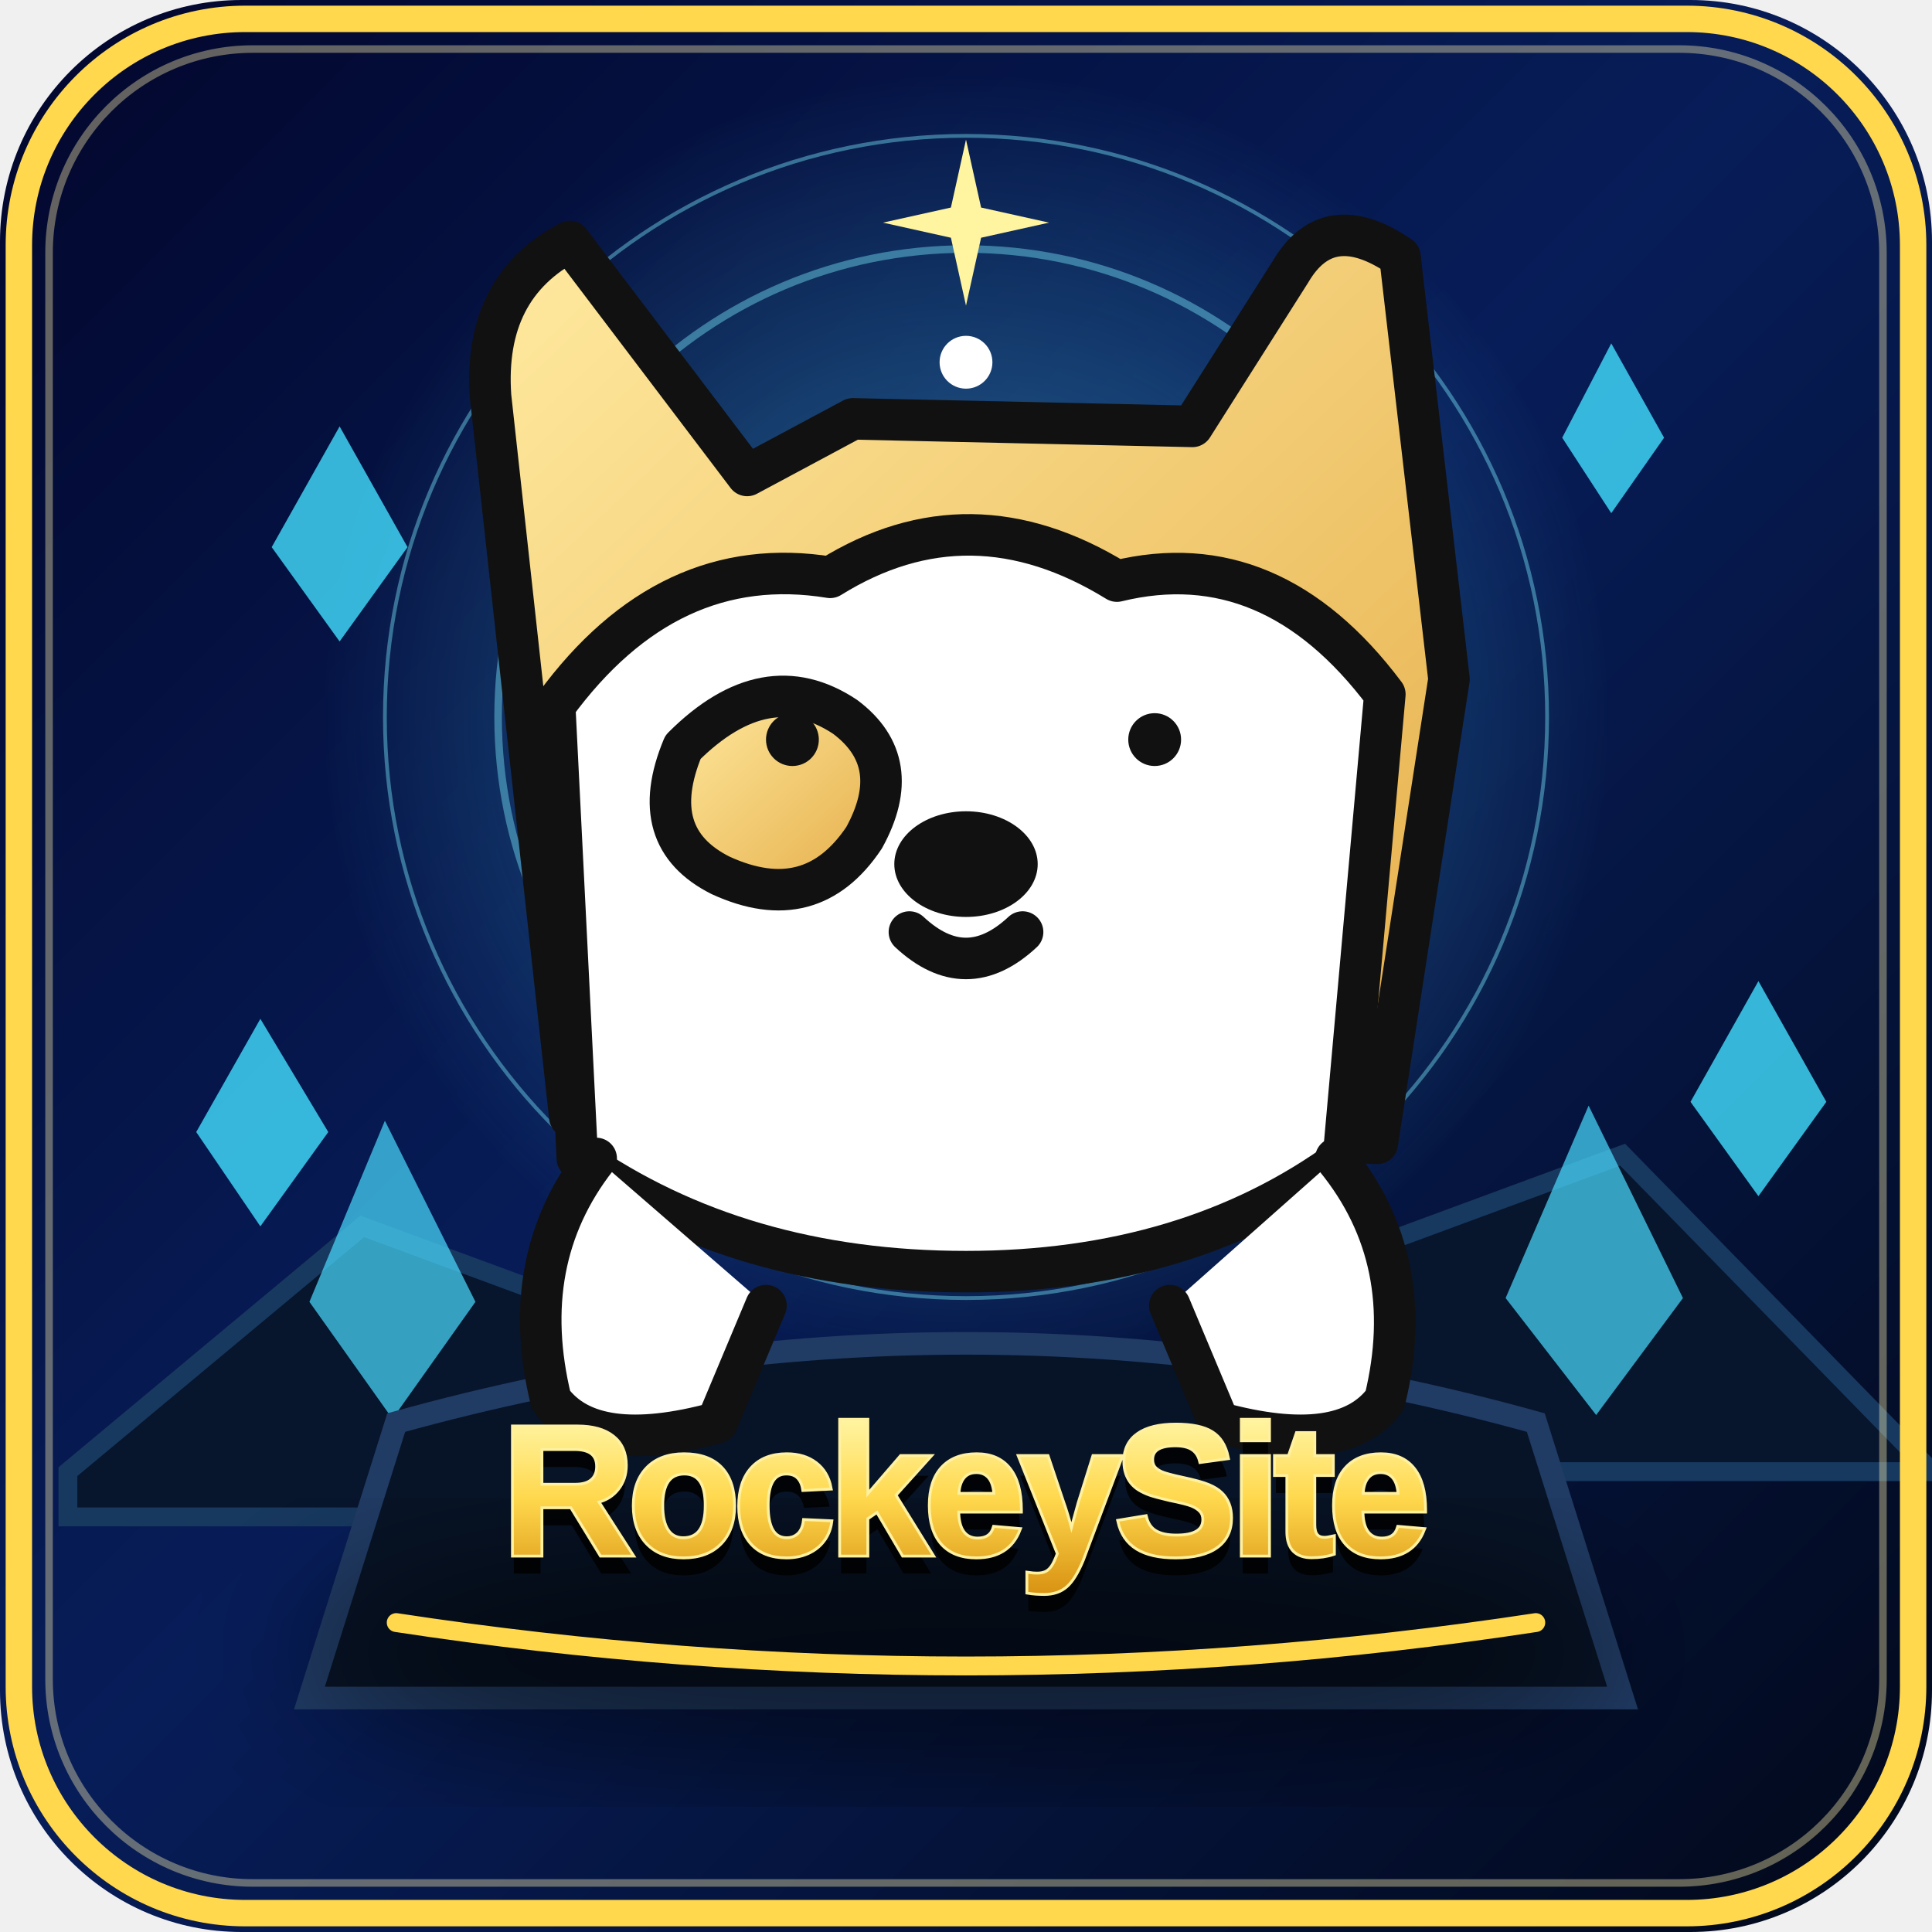
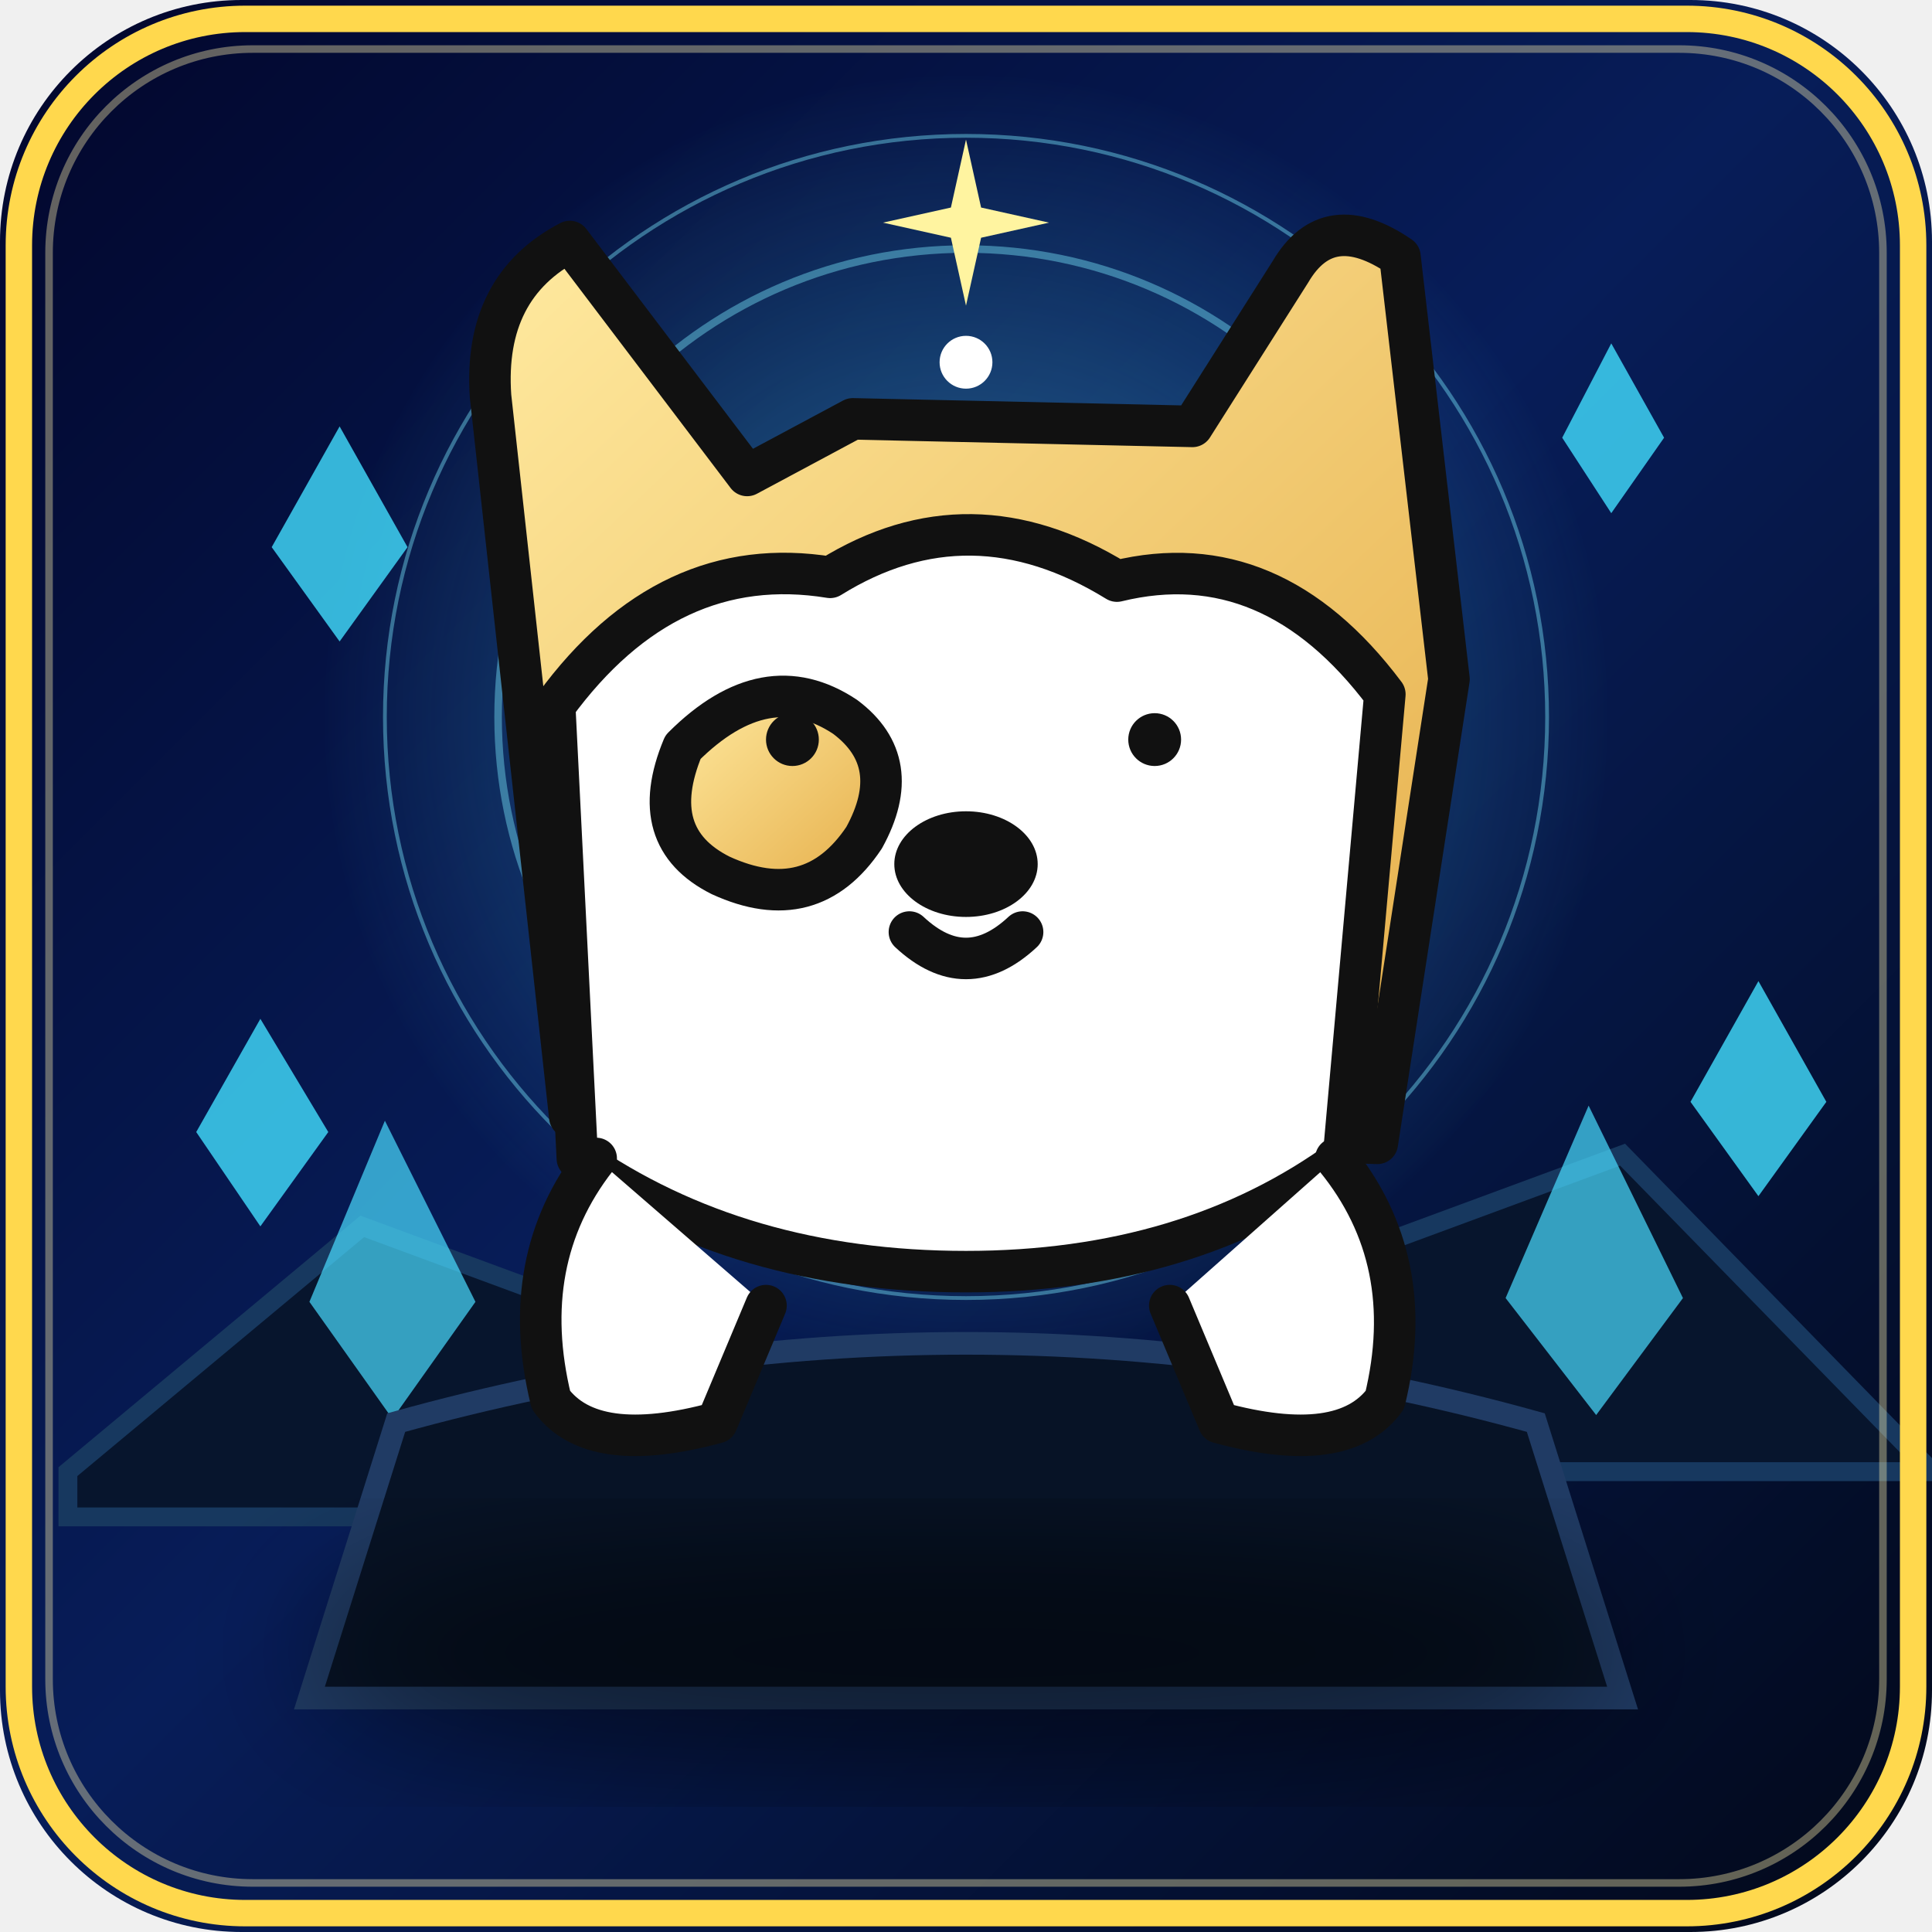
<svg xmlns="http://www.w3.org/2000/svg" viewBox="0 0 512 512">
  <defs>
    <linearGradient id="sky" x1="0" y1="0" x2="1" y2="1">
      <stop stop-color="#02062b" />
      <stop offset=".48" stop-color="#071d59" />
      <stop offset="1" stop-color="#020818" />
    </linearGradient>
    <radialGradient id="glow">
      <stop stop-color="#56dfff" stop-opacity=".9" />
      <stop offset="1" stop-color="#56dfff" stop-opacity="0" />
    </radialGradient>
    <linearGradient id="gold" x1="0" y1="0" x2="0" y2="1">
      <stop stop-color="#fff4a0" />
      <stop offset=".45" stop-color="#ffd84d" />
      <stop offset="1" stop-color="#d99313" />
    </linearGradient>
    <linearGradient id="fur" x1="0" y1="0" x2="1" y2="1">
      <stop stop-color="#ffeaa0" />
      <stop offset="1" stop-color="#e5ad48" />
    </linearGradient>
    <filter id="shadow">
      <feGaussianBlur stdDeviation="8" />
    </filter>
    <filter id="soft">
      <feGaussianBlur stdDeviation="18" />
    </filter>
  </defs>
  <rect width="512" height="512" rx="64" fill="url(#sky)" />
  <circle cx="256" cy="190" r="170" fill="url(#glow)" opacity=".48" />
  <g fill="none" stroke="#7be9ff" stroke-opacity=".42">
    <circle cx="256" cy="190" r="124" stroke-width="2" />
    <circle cx="256" cy="190" r="154" stroke-width="1" />
  </g>
  <g fill="#42dfff" opacity=".8">
    <path d="M72 145l18-32 18 32-18 25z" />
    <path d="M414 116l13-25 14 25-14 20z" />
    <path d="M52 300l17-30 18 30-18 25z" />
    <path d="M448 292l18-32 18 32-18 25z" />
  </g>
  <g fill="#07152d" stroke="#17385f" stroke-width="5">
    <path d="M18 390l78-65 65 24 36 53H18z" />
    <path d="M320 402l45-72 65-24 82 84H320z" />
  </g>
  <g fill="#48dcff" opacity=".7">
    <path d="M82 345l20-48 24 48-22 31z" />
    <path d="M399 344l22-51 25 51-23 31z" />
  </g>
  <path d="M105 377 Q256 335 407 377 L430 450H82z" fill="#071326" stroke="#203b64" stroke-width="6" />
  <ellipse cx="256" cy="438" rx="175" ry="34" fill="#000" opacity=".48" filter="url(#soft)" />
  <g stroke="#111" stroke-width="11" stroke-linejoin="round" stroke-linecap="round">
    <path d="M151 296L130 105Q128 76 151 64L198 126L226 111L316 113L342 72Q352 55 371 68L384 180L365 303Z" fill="url(#fur)" />
    <path d="M147 187Q177 146 220 153Q257 130 296 154Q337 144 367 184L356 307Q315 337 256 337Q196 337 153 307Z" fill="#fff" />
    <path d="M181 198Q203 176 224 190Q240 202 229 222Q215 243 191 232Q171 222 181 198Z" fill="url(#fur)" />
    <circle cx="210" cy="196" r="7" fill="#111" stroke="none" />
    <circle cx="306" cy="196" r="7" fill="#111" stroke="none" />
    <ellipse cx="256" cy="229" rx="19" ry="14" fill="#111" stroke="none" />
    <path d="M241 247Q256 261 271 247" fill="none" />
    <path d="M158 307Q137 334 146 371Q157 386 190 377L203 346" fill="#fff" />
    <path d="M354 307Q376 334 367 371Q356 386 323 377L310 346" fill="#fff" />
  </g>
  <circle cx="256" cy="96" r="7" fill="#fff" />
  <path d="M252 55l4-18 4 18 18 4-18 4-4 18-4-18-18-4z" fill="#fff4a0" />
-   <g transform="translate(256 417)" text-anchor="middle">
-     <text y="0" font-family="Arial,sans-serif" font-size="49" font-weight="900" letter-spacing="-2" fill="#000" opacity=".85">RockeySite</text>
-     <text y="-5" font-family="Arial,sans-serif" font-size="49" font-weight="900" letter-spacing="-2" fill="url(#gold)" stroke="#fff1a0" stroke-width="1.5" paint-order="stroke">RockeySite</text>
-     <path d="M-151 13Q0 36 151 13" fill="none" stroke="#ffd84d" stroke-width="5" stroke-linecap="round" />
-   </g>
  <rect x="5" y="5" width="502" height="502" rx="60" fill="none" stroke="#ffd84d" stroke-width="7" />
  <rect x="13" y="13" width="486" height="486" rx="54" fill="none" stroke="#fff3ae" stroke-opacity=".38" stroke-width="2" />
</svg>
